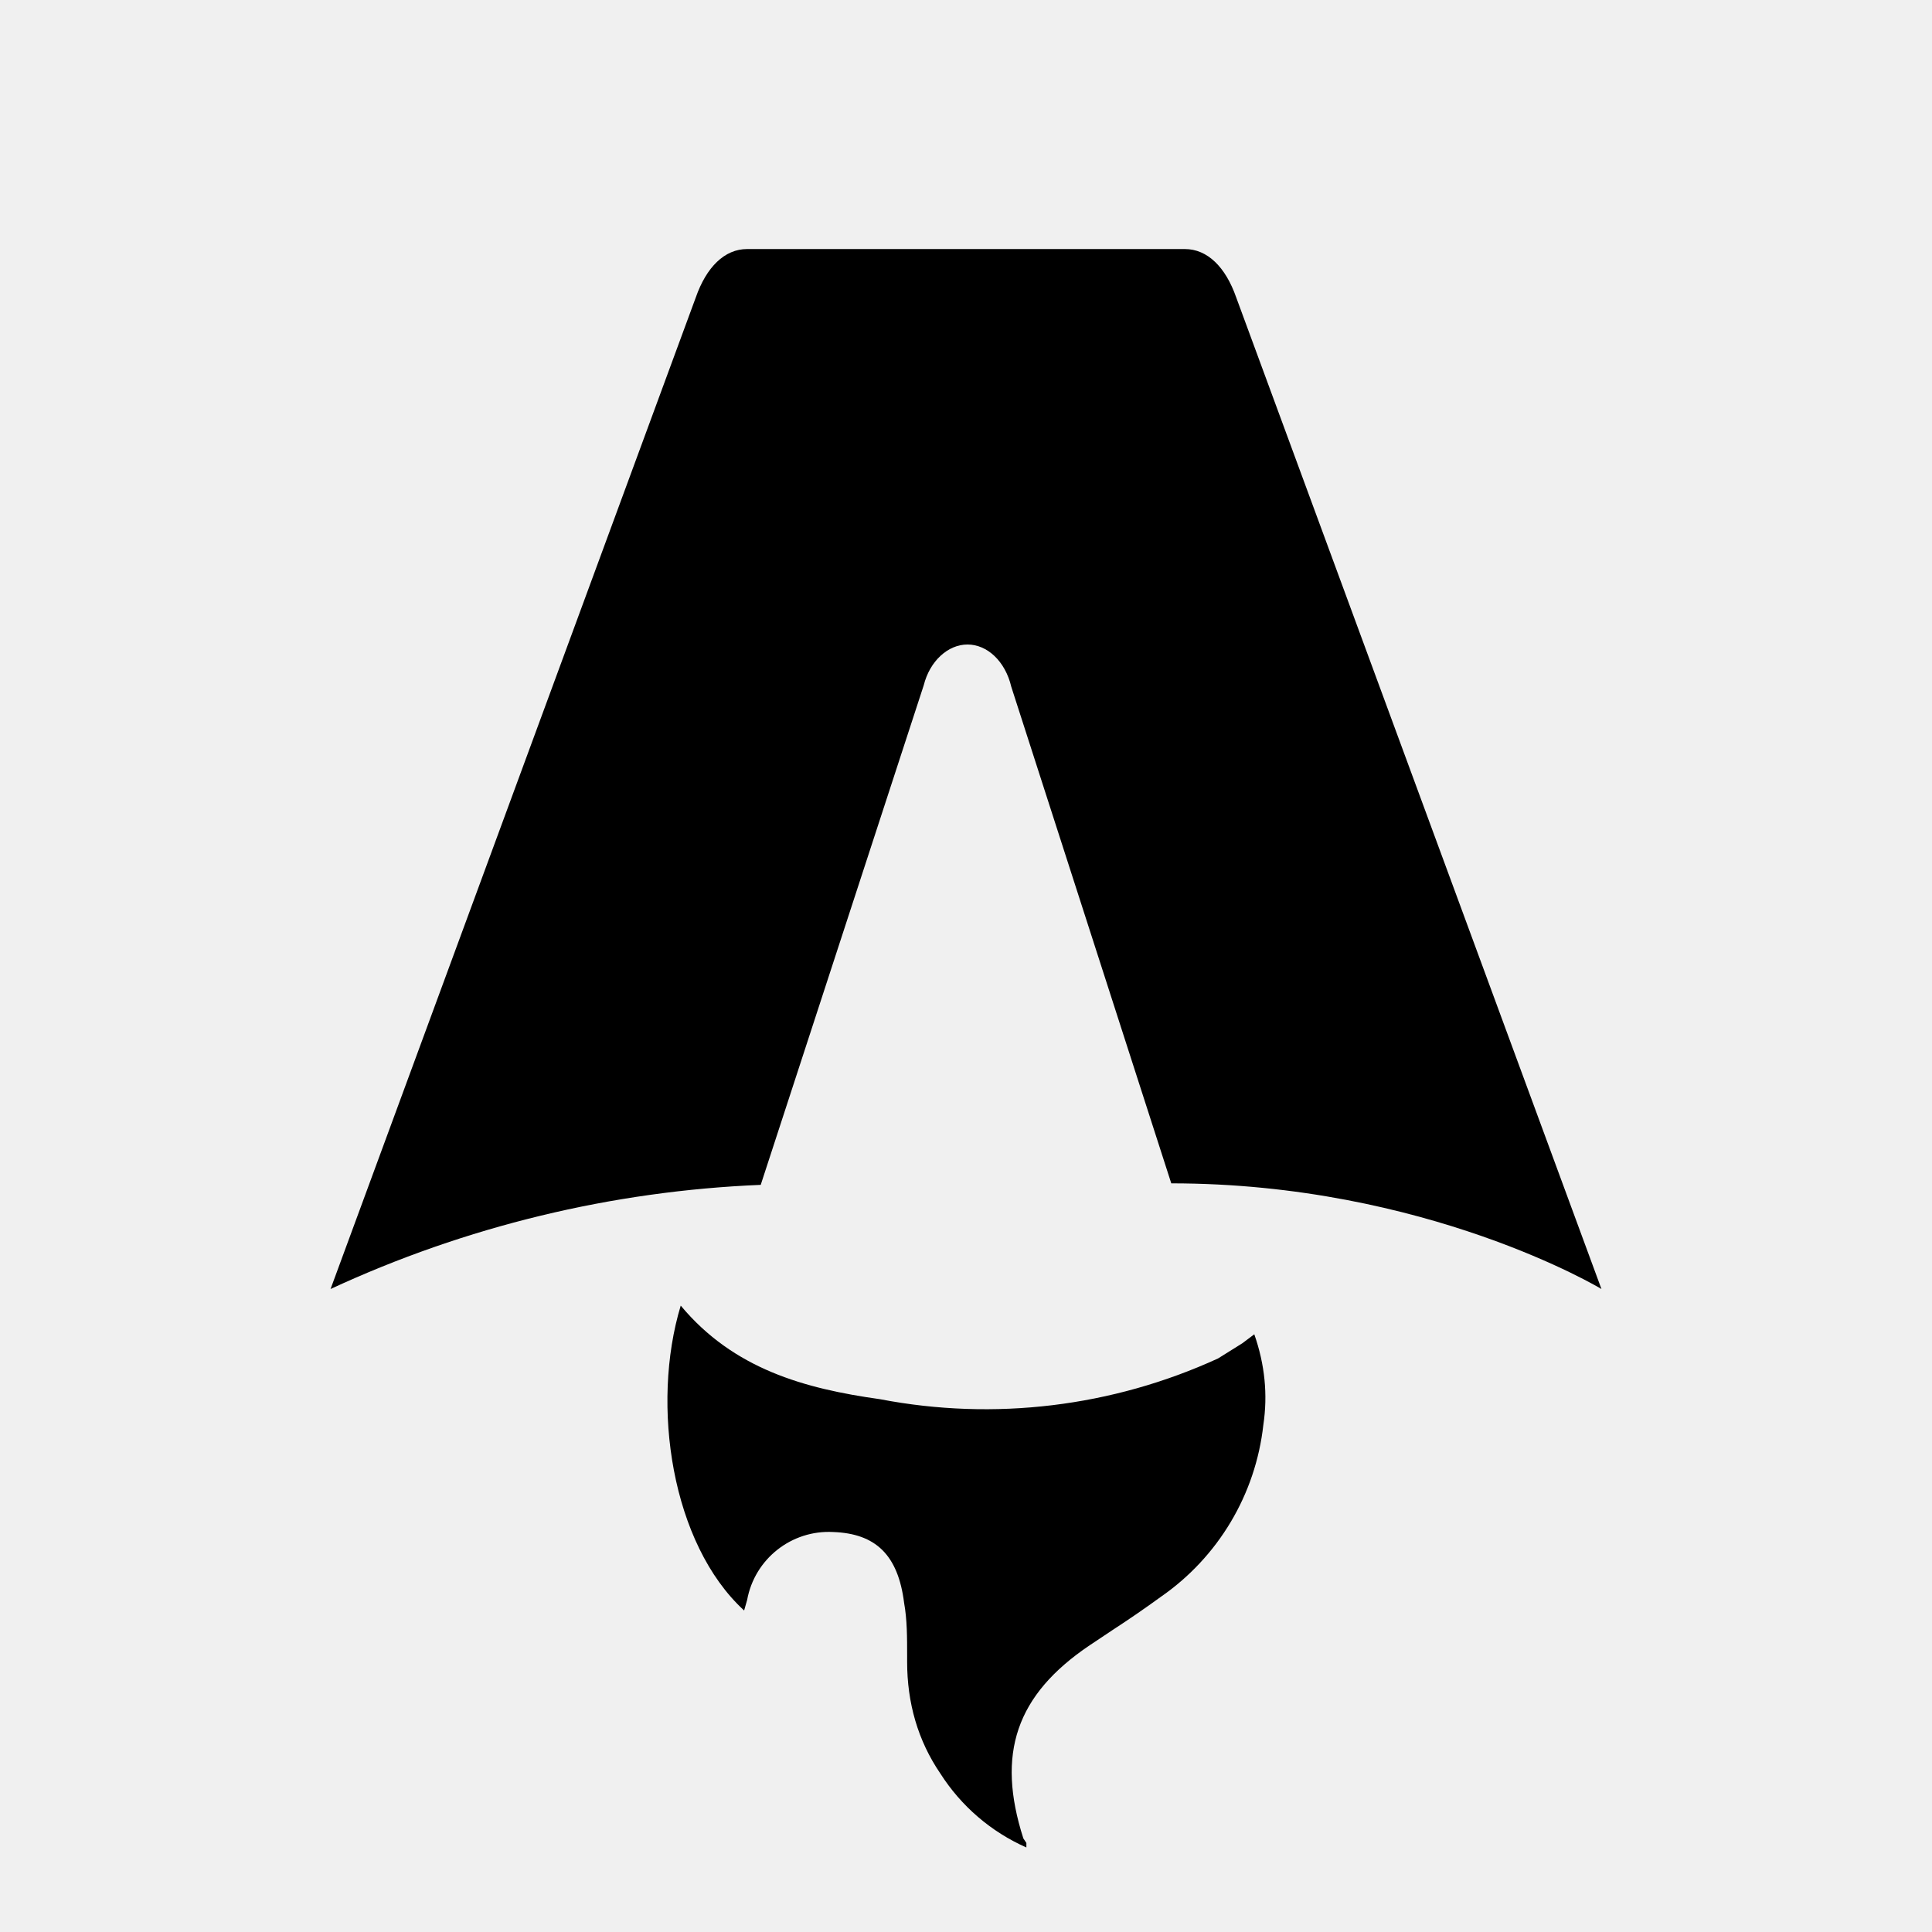
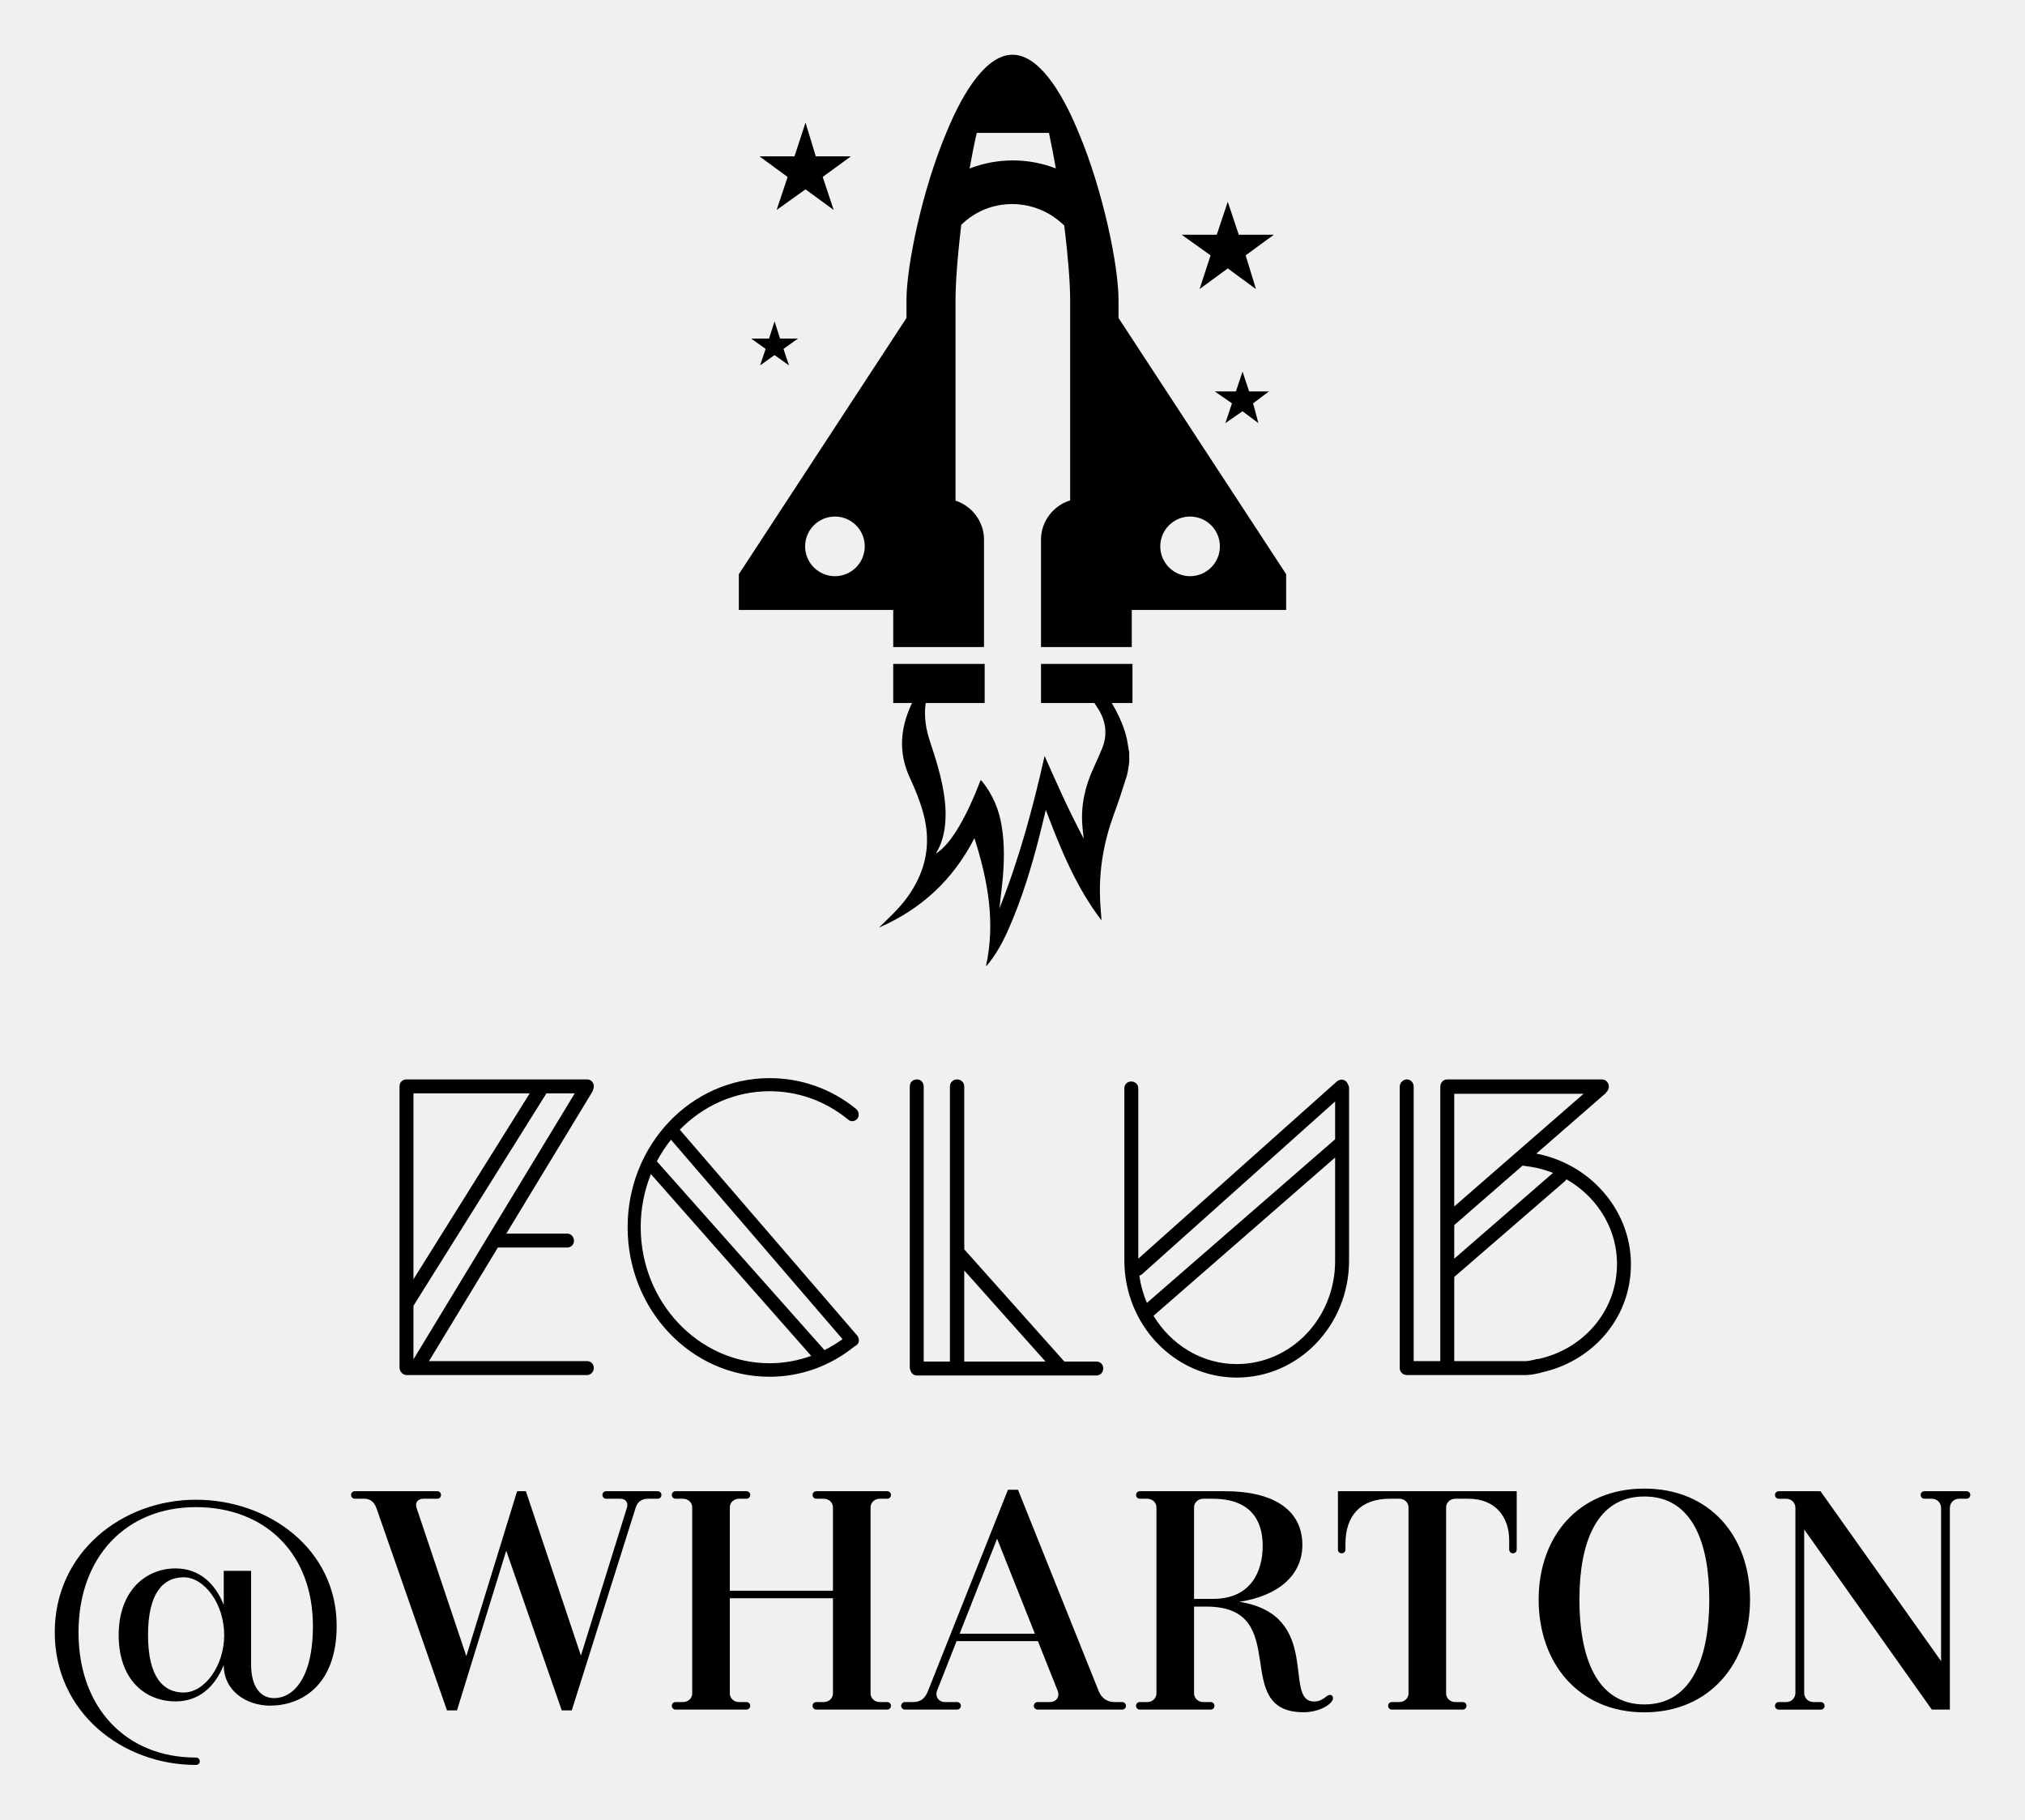
- <svg xmlns="http://www.w3.org/2000/svg" fill="none" viewBox="0 0 128 128">
-   <path d="M50.4 78.5a75.1 75.1 0 0 0-28.5 6.9l24.2-65.7c.7-2 1.9-3.2 3.4-3.2h29c1.5 0 2.7 1.2 3.4 3.2l24.2 65.7s-11.6-7-28.5-7L67 45.5c-.4-1.7-1.6-2.8-2.9-2.8-1.3 0-2.5 1.1-2.9 2.7L50.4 78.5Zm-1.1 28.2Zm-4.2-20.2c-2 6.6-.6 15.8 4.2 20.2a17.5 17.5 0 0 1 .2-.7 5.5 5.5 0 0 1 5.7-4.5c2.8.1 4.3 1.5 4.7 4.7.2 1.1.2 2.3.2 3.5v.4c0 2.7.7 5.2 2.2 7.4a13 13 0 0 0 5.7 4.9v-.3l-.2-.3c-1.8-5.6-.5-9.5 4.4-12.8l1.5-1a73 73 0 0 0 3.2-2.2 16 16 0 0 0 6.8-11.4c.3-2 .1-4-.6-6l-.8.6-1.6 1a37 37 0 0 1-22.4 2.7c-5-.7-9.7-2-13.2-6.2Z" />
-   <style>
-         path { fill: #000; }
-         @media (prefers-color-scheme: dark) {
-             path { fill: #FFF; }
-         }
-     </style>
+ <svg xmlns="http://www.w3.org/2000/svg" version="1.1" width="3171.429" height="2849.988" viewBox="0 0 3171.429 2849.988">
+   <g transform="scale(8.571429) translate(10, 10)">
+     <defs id="SvgjsDefs12944" />
+     <g id="SvgjsG12945" featureKey="5TMTKC-0" transform="matrix(2.745518,0,0,2.745518,87.14479,-4.576779)" fill="#000">
+       <g>
+         <g>
+           <path d="M39.055,19.187c0-0.441,0-0.846,0-1.205c0-2.249-1.014-7.232-2.646-11.112C35.219,3.96,33.676,1.667,32,1.667    c-1.676,0-3.219,2.293-4.41,5.203c-1.632,3.881-2.646,8.908-2.646,11.112c0,0.359,0,0.763,0,1.205L13.788,36.238v2.381h10.275    v2.469h0.882h3.263h1.896v-7.144c0-1.208-0.801-2.243-1.896-2.6c0-4.967,0-10.542,0-13.363c0-1.114,0.135-2.95,0.383-4.994    c1.886-1.858,4.932-1.842,6.854,0.05c0.248,2.012,0.391,3.819,0.391,4.944c0,2.818,0,8.385,0,13.348    c-1.118,0.344-1.94,1.391-1.94,2.615v7.144h1.94h3.219h0.882V38.62h0.044h10.23v-2.381L39.055,19.187z M20.182,36.371    c-1.096,0-1.984-0.888-1.984-1.984s0.888-1.984,1.984-1.984c1.096,0,1.984,0.888,1.984,1.984S21.278,36.371,20.182,36.371z     M29.145,9.24c0.144-0.814,0.302-1.614,0.474-2.37h4.807c0.163,0.755,0.316,1.553,0.457,2.363    C33.041,8.522,30.984,8.524,29.145,9.24z M43.818,36.371c-1.096,0-1.984-0.888-1.984-1.984s0.888-1.984,1.984-1.984    s1.984,0.888,1.984,1.984S44.914,36.371,43.818,36.371z" />
+           <path d="M39.981,42.209h-6.085v2.602h3.554c0.094,0.14,0.187,0.282,0.275,0.426c0.517,0.846,0.604,1.735,0.215,2.656    c-0.179,0.423-0.363,0.845-0.556,1.262c-0.559,1.21-0.84,2.474-0.736,3.811c0.023,0.293,0.058,0.585,0.088,0.877    c-0.469-0.908-0.925-1.819-1.356-2.742c-0.431-0.922-0.836-1.855-1.244-2.763c-0.769,3.427-1.693,6.844-3.004,10.145    c0.053-0.566,0.128-1.126,0.187-1.688c0.133-1.271,0.166-2.54-0.041-3.808c-0.18-1.1-0.6-2.09-1.301-2.959    c-0.023-0.029-0.055-0.051-0.095-0.088c-0.031,0.077-0.056,0.136-0.079,0.195c-0.382,0.985-0.808,1.949-1.343,2.862    c-0.323,0.55-0.678,1.079-1.148,1.519c-0.111,0.104-0.234,0.193-0.352,0.289c-0.01-0.011-0.021-0.021-0.031-0.032    c0.306-0.496,0.467-1.043,0.552-1.612c0.136-0.915,0.05-1.823-0.119-2.726c-0.195-1.039-0.513-2.045-0.848-3.046    c-0.269-0.805-0.408-1.622-0.305-2.47c0.004-0.037,0.01-0.073,0.015-0.109h3.923v-2.602h-6.085v2.602h1.256    c-0.011,0.023-0.025,0.045-0.036,0.069c-0.759,1.618-0.886,3.251-0.113,4.911c0.353,0.758,0.668,1.532,0.889,2.342    c0.378,1.386,0.349,2.749-0.203,4.087c-0.362,0.877-0.89,1.649-1.533,2.339c-0.385,0.413-0.801,0.797-1.207,1.199    c2.808-1.219,4.927-3.176,6.351-5.95c0.898,2.817,1.41,5.61,0.766,8.527c0.032-0.029,0.05-0.042,0.065-0.06    c0.068-0.081,0.138-0.161,0.203-0.245c0.678-0.883,1.134-1.887,1.55-2.908c0.828-2.033,1.427-4.139,1.944-6.27    c0.075-0.309,0.147-0.618,0.221-0.927c0.978,2.576,1.996,5.116,3.709,7.355c-0.036-0.528-0.082-1.009-0.099-1.492    c-0.069-1.921,0.261-3.776,0.926-5.578c0.308-0.833,0.582-1.679,0.848-2.527c0.092-0.294,0.114-0.61,0.168-0.916    c0-0.224,0-0.448,0-0.672c-0.012-0.063-0.024-0.126-0.036-0.189c-0.054-0.295-0.09-0.595-0.165-0.885    c-0.203-0.788-0.555-1.51-0.957-2.21h1.374V42.209z" />
+         </g>
+         <polygon points="16.164,19.414 16.53,20.558 17.72,20.558 16.759,21.245 17.125,22.343 16.164,21.656 15.203,22.343 15.569,21.245    14.608,20.558 15.798,20.558  " />
+         <polygon points="46.326,11.45 47.058,13.647 49.392,13.647 47.516,15.02 48.202,17.263 46.326,15.89 44.449,17.263 45.181,15.02    43.259,13.647 45.593,13.647  " />
+         <polygon points="18.224,6.187 18.91,8.429 21.244,8.429 19.368,9.802 20.1,11.999 18.224,10.626 16.301,11.999 17.034,9.802    15.157,8.429 17.491,8.429  " />
+         <polygon points="47.308,22.757 47.747,24.076 49.066,24.076 48.011,24.867 48.363,26.185 47.308,25.394 46.165,26.185    46.605,24.867 45.462,24.076 46.868,24.076  " />
+       </g>
+     </g>
+     <g id="SvgjsG12946" featureKey="nameFeature-0" transform="matrix(3.858888,0,0,3.858888,58.36928,164.0782)" fill="#000">
+       <path d="M2.595 19.34 l7.485 -0 c0.18 0 0.32 0.14 0.32 0.32 s-0.14 0.34 -0.32 0.34 l-8.54 0 c-0.18 0 -0.34 -0.16 -0.339 -0.359 c-0 -0.007 -0.001 -0.014 -0.001 -0.021 l0 -13.3 c0 -0.18 0.14 -0.32 0.34 -0.32 l8.54 0 c0.18 0 0.32 0.14 0.32 0.34 c0 0.055 -0.013 0.107 -0.037 0.152 c-0.007 0.037 -0.021 0.073 -0.043 0.108 l-4.063 6.7 l2.883 0 c0.18 0 0.32 0.16 0.32 0.34 s-0.14 0.32 -0.32 0.32 l-3.283 0 z M1.86 19.255 l7.637 -12.595 l-1.352 0 l-0.026 0.06 l-6.26 10 l0 2.535 z M7.365 6.66 l-5.505 0 l0 8.804 z M14.471 8.382 l8.409 9.758 c0.1 0.14 0.1 0.34 -0.04 0.44 c-0.028 0.028 -0.061 0.047 -0.093 0.06 c-1.165 0.941 -2.558 1.44 -4.027 1.44 c-3.72 0 -6.72 -3.18 -6.72 -7.08 s3 -7.06 6.72 -7.06 c1.5 0 2.92 0.5 4.1 1.46 c0.14 0.12 0.16 0.32 0.06 0.46 c-0.12 0.14 -0.32 0.16 -0.44 0.04 c-1.08 -0.88 -2.36 -1.34 -3.72 -1.34 c-1.65 0 -3.15 0.694 -4.249 1.822 z M22.176 18.3 l-8.123 -9.445 c-0.253 0.317 -0.477 0.66 -0.669 1.024 l7.937 8.939 c0.295 -0.148 0.581 -0.321 0.855 -0.518 l-0 0 z M12.62 13 c0 3.54 2.74 6.44 6.1 6.44 c0.683 0 1.345 -0.121 1.972 -0.35 l-7.589 -8.606 c-0.311 0.773 -0.484 1.623 -0.484 2.516 l0 0 z M32.68 19.36 l1.52 -0 c0.18 0 0.32 0.14 0.32 0.32 c0 0.2 -0.14 0.34 -0.32 0.34 l-8.5 0 c-0.146 0 -0.266 -0.093 -0.306 -0.235 c-0.022 -0.043 -0.034 -0.093 -0.034 -0.145 l0 -13.3 c0 -0.2 0.14 -0.34 0.34 -0.34 c0.18 0 0.32 0.14 0.32 0.34 l0 13.02 l1.24 0 l0 -13.02 c0 -0.2 0.16 -0.34 0.34 -0.34 s0.34 0.14 0.34 0.34 l0 7.707 z M27.94 19.36 l3.847 0 l-3.847 -4.312 l0 4.312 z M46.112 6.249 c0.03 0.049 0.048 0.108 0.048 0.171 l-0 8.186 c-0.014 3.048 -2.388 5.513 -5.32 5.513 c-2.912 0 -5.306 -2.466 -5.32 -5.52 l0 -8.18 c0 -0.18 0.14 -0.32 0.32 -0.32 c0.2 0 0.34 0.14 0.34 0.32 l0 8.07 l9.4 -8.39 c0.14 -0.12 0.34 -0.12 0.46 0.02 c0.034 0.039 0.058 0.083 0.072 0.129 z M36.34 15.24 l-0.11 0.058 c0.064 0.451 0.186 0.883 0.359 1.285 l8.911 -7.748 l0 -1.79 z M40.84 19.48 c2.58 0 4.66 -2.18 4.66 -4.88 l0 -4.902 l-8.598 7.495 c0.829 1.373 2.288 2.287 3.938 2.287 z M58.28 6.68 l-3.252 2.833 c2.767 0.535 4.735 3.026 4.452 5.767 c-0.22 2.26 -1.92 4.1 -4.22 4.6 l-0.06 0.02 c-0.192 0.048 -0.396 0.083 -0.583 0.095 l-0.057 0.005 l-0.08 0 l-0.1 0 l-5.48 0 c-0.18 0 -0.34 -0.14 -0.34 -0.32 l0.001 -0.021 c-0 -0.006 -0.001 -0.013 -0.001 -0.019 l0 -13.3 c0 -0.18 0.16 -0.34 0.34 -0.34 s0.32 0.16 0.32 0.34 l0 13 l1.26 0 l0 -13.008 c0.004 -0.177 0.143 -0.332 0.329 -0.331 l0.011 -0 l7.32 0 c0.18 0 0.32 0.16 0.32 0.34 c0 0.099 -0.042 0.192 -0.11 0.256 c-0.017 0.031 -0.04 0.059 -0.07 0.084 z M57.266 6.68 l-6.126 0 l0 5.337 z M54.48 10.1 l-0.099 -0.023 l-3.241 2.823 l0 1.59 l4.677 -4.063 c-0.418 -0.165 -0.867 -0.277 -1.337 -0.327 z M58.82 15.22 c0.204 -1.869 -0.785 -3.588 -2.369 -4.49 c-0.017 0.033 -0.041 0.064 -0.071 0.09 l-5.2 4.5 l-0.04 0.035 l0 3.985 l3.212 0 l0.068 0 l0.136 0 c0.171 -0.014 0.38 -0.069 0.505 -0.1 l0.06 0 c2.02 -0.44 3.5 -2.06 3.7 -4.02 l0 -0 z" />
+     </g>
+     <g id="SvgjsG12947" featureKey="sloganFeature-0" transform="matrix(3.027566,0,0,3.027566,-2.387484,241.8273)" fill="#000">
+       <path d="M13.81 19.764 c-1.465 0 -2.822 -0.894 -2.822 -2.454 c-0.551 1.35 -1.518 2.197 -2.907 2.197 c-1.799 0 -3.433 -1.266 -3.433 -4.008 c0 -2.647 1.615 -4.018 3.433 -4.018 c1.446 0 2.394 0.924 2.907 2.198 l0 -2.05 l1.653 0 l0 5.664 c0 1.34 0.574 2.016 1.387 2.016 c1.103 0 2.342 -1.115 2.342 -4.361 c0 -4.363 -2.88 -7.166 -7.063 -7.166 c-4.194 0 -7.083 2.983 -7.083 7.557 s2.889 7.557 7.083 7.557 c0.308 0 0.318 0.445 -0 0.445 c-4.446 0 -8.517 -3.177 -8.517 -8.003 s4.071 -8.003 8.517 -8.003 c4.426 0 8.497 3.006 8.497 7.611 c0 3.646 -2.194 4.815 -3.992 4.815 z M8.568 18.971 c1.293 0 2.448 -1.639 2.448 -3.462 c0 -1.889 -1.193 -3.493 -2.448 -3.493 c-1.213 0 -2.149 0.917 -2.149 3.482 c0 2.566 0.936 3.473 2.149 3.473 z M37.172 6.82 c0.135 0 0.232 0.096 0.232 0.232 c0 0.126 -0.097 0.223 -0.232 0.223 l-0.542 0 c-0.38 0 -0.658 0.139 -0.785 0.552 l-3.852 12.221 l-0.605 0 l-3.351 -9.636 l-2.971 9.636 l-0.605 0 l-4.262 -12.221 c-0.158 -0.424 -0.454 -0.552 -0.707 -0.552 l-0.587 0 c-0.135 0 -0.232 -0.097 -0.232 -0.232 c0 -0.126 0.097 -0.223 0.232 -0.223 l4.964 0 c0.135 0 0.232 0.097 0.232 0.232 c0 0.126 -0.097 0.223 -0.232 0.223 l-0.817 0 c-0.358 0 -0.53 0.233 -0.426 0.552 l3.003 8.945 l3.064 -9.951 l0.53 0 l3.322 9.921 l2.772 -8.915 c0.102 -0.31 -0.063 -0.552 -0.394 -0.552 l-0.848 0 c-0.135 0 -0.232 -0.097 -0.232 -0.232 c0 -0.126 0.097 -0.223 0.232 -0.223 l3.1 0 z M51.023 19.546 c0.135 0 0.232 0.097 0.232 0.223 c0 0.135 -0.097 0.232 -0.232 0.232 l-4.267 0 c-0.135 0 -0.232 -0.097 -0.232 -0.232 c0 -0.126 0.097 -0.223 0.232 -0.223 l0.439 0 c0.33 0 0.56 -0.241 0.56 -0.515 l0 -5.75 l-6.224 0 l0 5.746 c0 0.274 0.228 0.519 0.559 0.519 l0.439 0 c0.135 0 0.232 0.097 0.232 0.223 c0 0.135 -0.097 0.232 -0.232 0.232 l-4.267 0 c-0.135 0 -0.232 -0.097 -0.232 -0.232 c0 -0.126 0.097 -0.223 0.232 -0.223 l0.439 0 c0.33 0 0.56 -0.241 0.56 -0.515 l0 -11.237 c0 -0.276 -0.228 -0.519 -0.559 -0.519 l-0.439 0 c-0.135 0 -0.232 -0.097 -0.232 -0.223 c0 -0.135 0.097 -0.232 0.232 -0.232 l4.267 0 c0.135 0 0.232 0.097 0.232 0.232 c0 0.126 -0.097 0.223 -0.232 0.223 l-0.439 0 c-0.33 0 -0.56 0.243 -0.56 0.515 l0 5.036 l6.224 0 l0 -5.032 c0 -0.276 -0.228 -0.519 -0.559 -0.519 l-0.439 0 c-0.135 0 -0.232 -0.097 -0.232 -0.223 c0 -0.135 0.097 -0.232 0.232 -0.232 l4.267 0 c0.135 0 0.232 0.097 0.232 0.232 c0 0.126 -0.097 0.223 -0.232 0.223 l-0.439 0 c-0.33 0 -0.56 0.243 -0.56 0.515 l0 11.237 c0 0.274 0.228 0.519 0.559 0.519 l0.439 0 z M65.206 19.546 c0.126 0 0.232 0.097 0.232 0.232 c0 0.126 -0.106 0.223 -0.232 0.223 l-5.096 0 c-0.126 0 -0.232 -0.097 -0.232 -0.223 c0 -0.135 0.106 -0.232 0.232 -0.232 l0.72 0 c0.405 0 0.637 -0.307 0.48 -0.7 l-1.187 -2.979 l-4.906 0 l-1.174 2.979 c-0.14 0.364 0.081 0.7 0.48 0.7 l0.72 0 c0.126 0 0.232 0.097 0.232 0.232 c0 0.126 -0.106 0.223 -0.232 0.223 l-3.14 0 c-0.126 0 -0.232 -0.097 -0.232 -0.223 c0 -0.135 0.106 -0.232 0.232 -0.232 l0.48 0 c0.52 0 0.751 -0.26 0.92 -0.7 l4.814 -12.114 l0.605 0 l4.863 12.134 c0.149 0.36 0.42 0.68 0.98 0.68 l0.44 0 z M55.401 15.421 l4.541 0 l-2.281 -5.734 z M77.751 19.115 l-0.001 0 c0.117 0 0.185 0.087 0.185 0.194 c0 0.338 -0.794 0.852 -1.776 0.852 c-4.512 0 -0.575 -6.377 -5.875 -6.377 l-0.736 0 l0 5.243 c0 0.274 0.228 0.519 0.559 0.519 l0.439 0 c0.135 0 0.232 0.097 0.232 0.223 c0 0.135 -0.097 0.232 -0.232 0.232 l-4.267 0 c-0.135 0 -0.232 -0.097 -0.232 -0.232 c0 -0.126 0.097 -0.223 0.232 -0.223 l0.439 0 c0.33 0 0.56 -0.241 0.56 -0.515 l0 -11.237 c0 -0.276 -0.228 -0.519 -0.559 -0.519 l-0.439 0 c-0.135 0 -0.232 -0.097 -0.232 -0.223 c0 -0.135 0.097 -0.232 0.232 -0.232 l5.129 0 c2.921 0 4.675 1.121 4.675 3.241 c0 1.806 -1.412 3.066 -3.795 3.436 c5.041 0.797 2.59 6.015 4.498 6.015 c0.566 0 0.728 -0.397 0.963 -0.397 z M69.548 13.32 l1.143 -0 c2.308 0 2.999 -1.679 2.999 -3.202 c0 -1.654 -0.833 -2.843 -3.029 -2.843 l-0.553 0 c-0.33 0 -0.56 0.243 -0.56 0.515 l0 5.53 z M89.021 6.82 l0 3.517 c0 0.135 -0.097 0.232 -0.232 0.232 c-0.126 0 -0.223 -0.097 -0.223 -0.232 l0 -0.566 c0 -1.38 -0.82 -2.496 -2.46 -2.496 l-0.786 0 c-0.33 0 -0.56 0.243 -0.56 0.515 l0 11.237 c0 0.274 0.228 0.519 0.559 0.519 l0.439 0 c0.135 0 0.232 0.097 0.232 0.223 c0 0.135 -0.097 0.232 -0.232 0.232 l-4.267 0 c-0.135 0 -0.232 -0.097 -0.232 -0.232 c0 -0.126 0.097 -0.223 0.232 -0.223 l0.439 0 c0.33 0 0.56 -0.241 0.56 -0.515 l0 -11.237 c0 -0.276 -0.228 -0.519 -0.559 -0.519 l-0.573 0 c-1.746 0 -2.672 1.01 -2.672 2.707 l0 0.355 c0 0.135 -0.097 0.232 -0.232 0.232 c-0.126 0 -0.223 -0.097 -0.223 -0.232 l0 -3.517 l10.788 0 z M96.723 6.663 c3.962 0 6.379 2.884 6.379 6.704 s-2.417 6.799 -6.379 6.799 c-3.971 0 -6.379 -2.979 -6.379 -6.799 s2.408 -6.704 6.379 -6.704 z M96.723 19.69 c2.937 0 3.919 -2.963 3.919 -6.323 s-0.982 -6.228 -3.919 -6.228 s-3.919 2.868 -3.919 6.228 s0.982 6.323 3.919 6.323 z M116.161 6.82 c0.135 0 0.232 0.097 0.232 0.223 c0 0.135 -0.097 0.232 -0.232 0.232 l-0.439 0 c-0.345 0 -0.561 0.266 -0.561 0.552 l0 12.174 l-1.088 0 l-7.703 -10.871 l0 9.865 c0 0.286 0.217 0.552 0.561 0.552 l0.439 0 c0.135 0 0.232 0.097 0.232 0.232 c0 0.126 -0.097 0.223 -0.232 0.223 l-2.53 0 c-0.135 0 -0.232 -0.097 -0.232 -0.223 c0 -0.135 0.097 -0.232 0.232 -0.232 l0.439 0 c0.345 0 0.561 -0.266 0.561 -0.552 l0 -11.167 c0 -0.286 -0.217 -0.552 -0.561 -0.552 l-0.439 0 c-0.135 0 -0.232 -0.097 -0.232 -0.232 c0 -0.126 0.097 -0.223 0.232 -0.223 l2.514 0 l7.277 10.253 l0 -9.247 c0 -0.286 -0.217 -0.552 -0.561 -0.552 l-0.439 0 c-0.135 0 -0.232 -0.097 -0.232 -0.232 c0 -0.126 0.097 -0.223 0.232 -0.223 l2.53 0 z" />
+     </g>
+   </g>
</svg>
